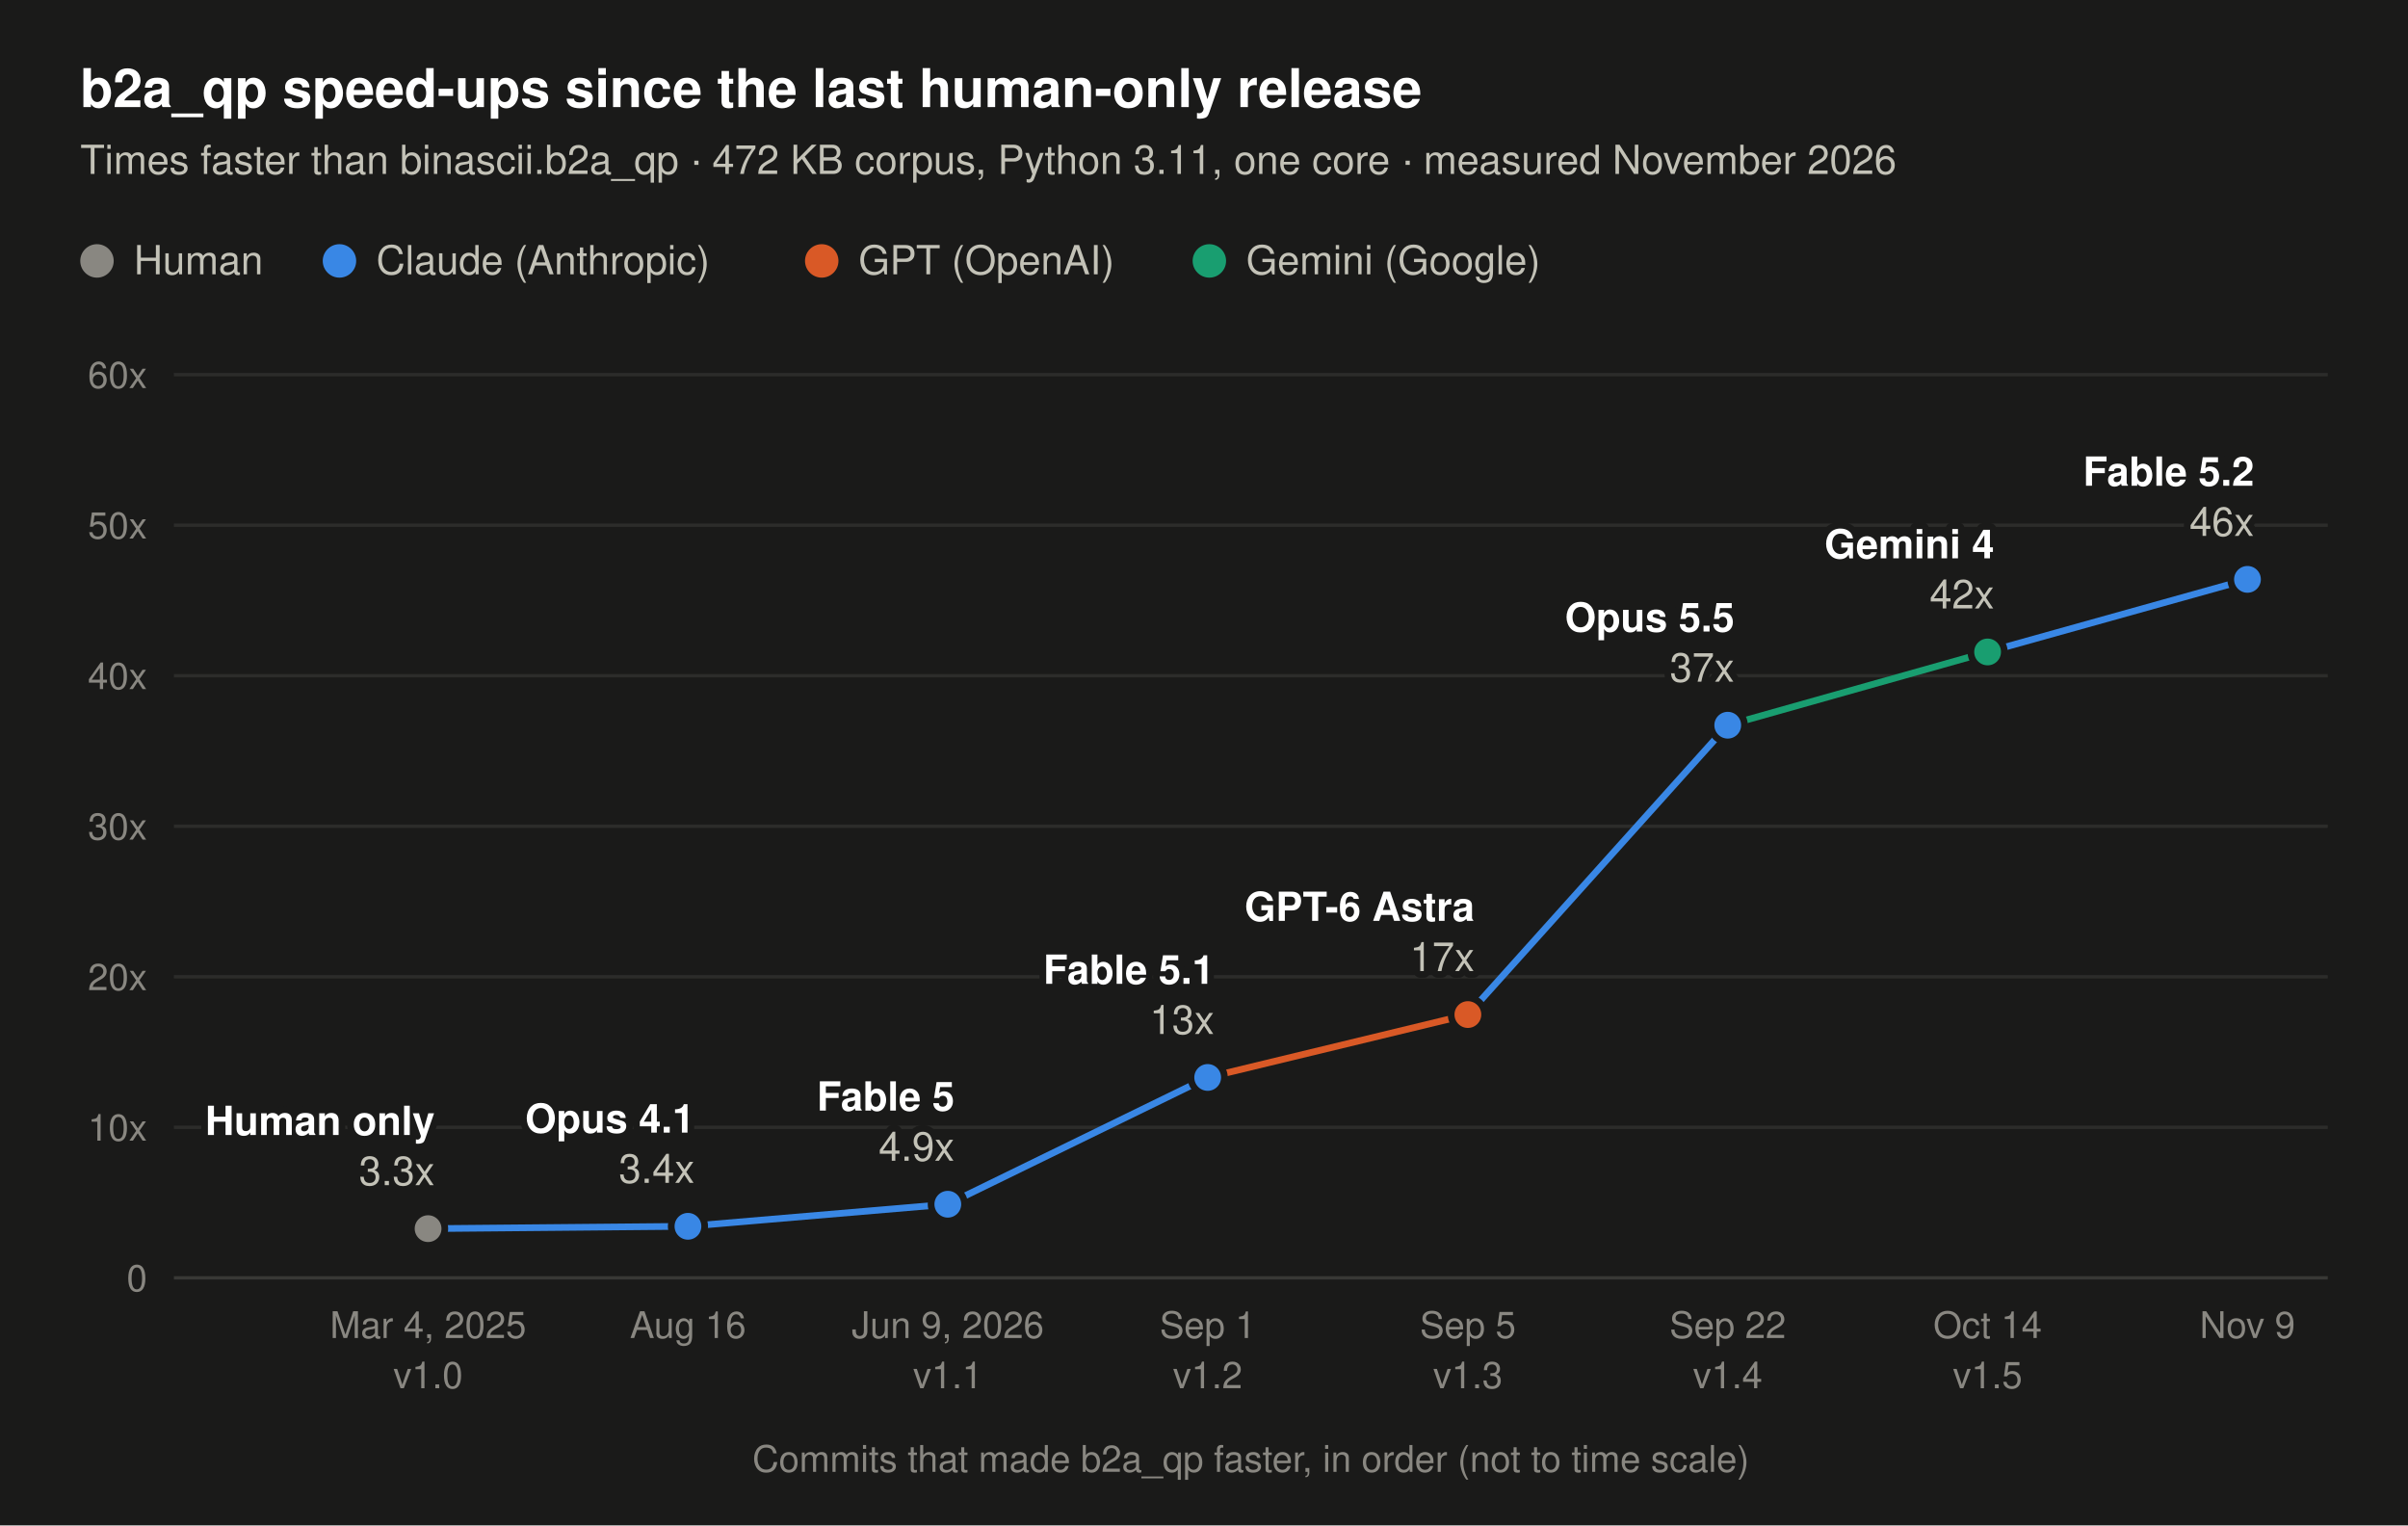
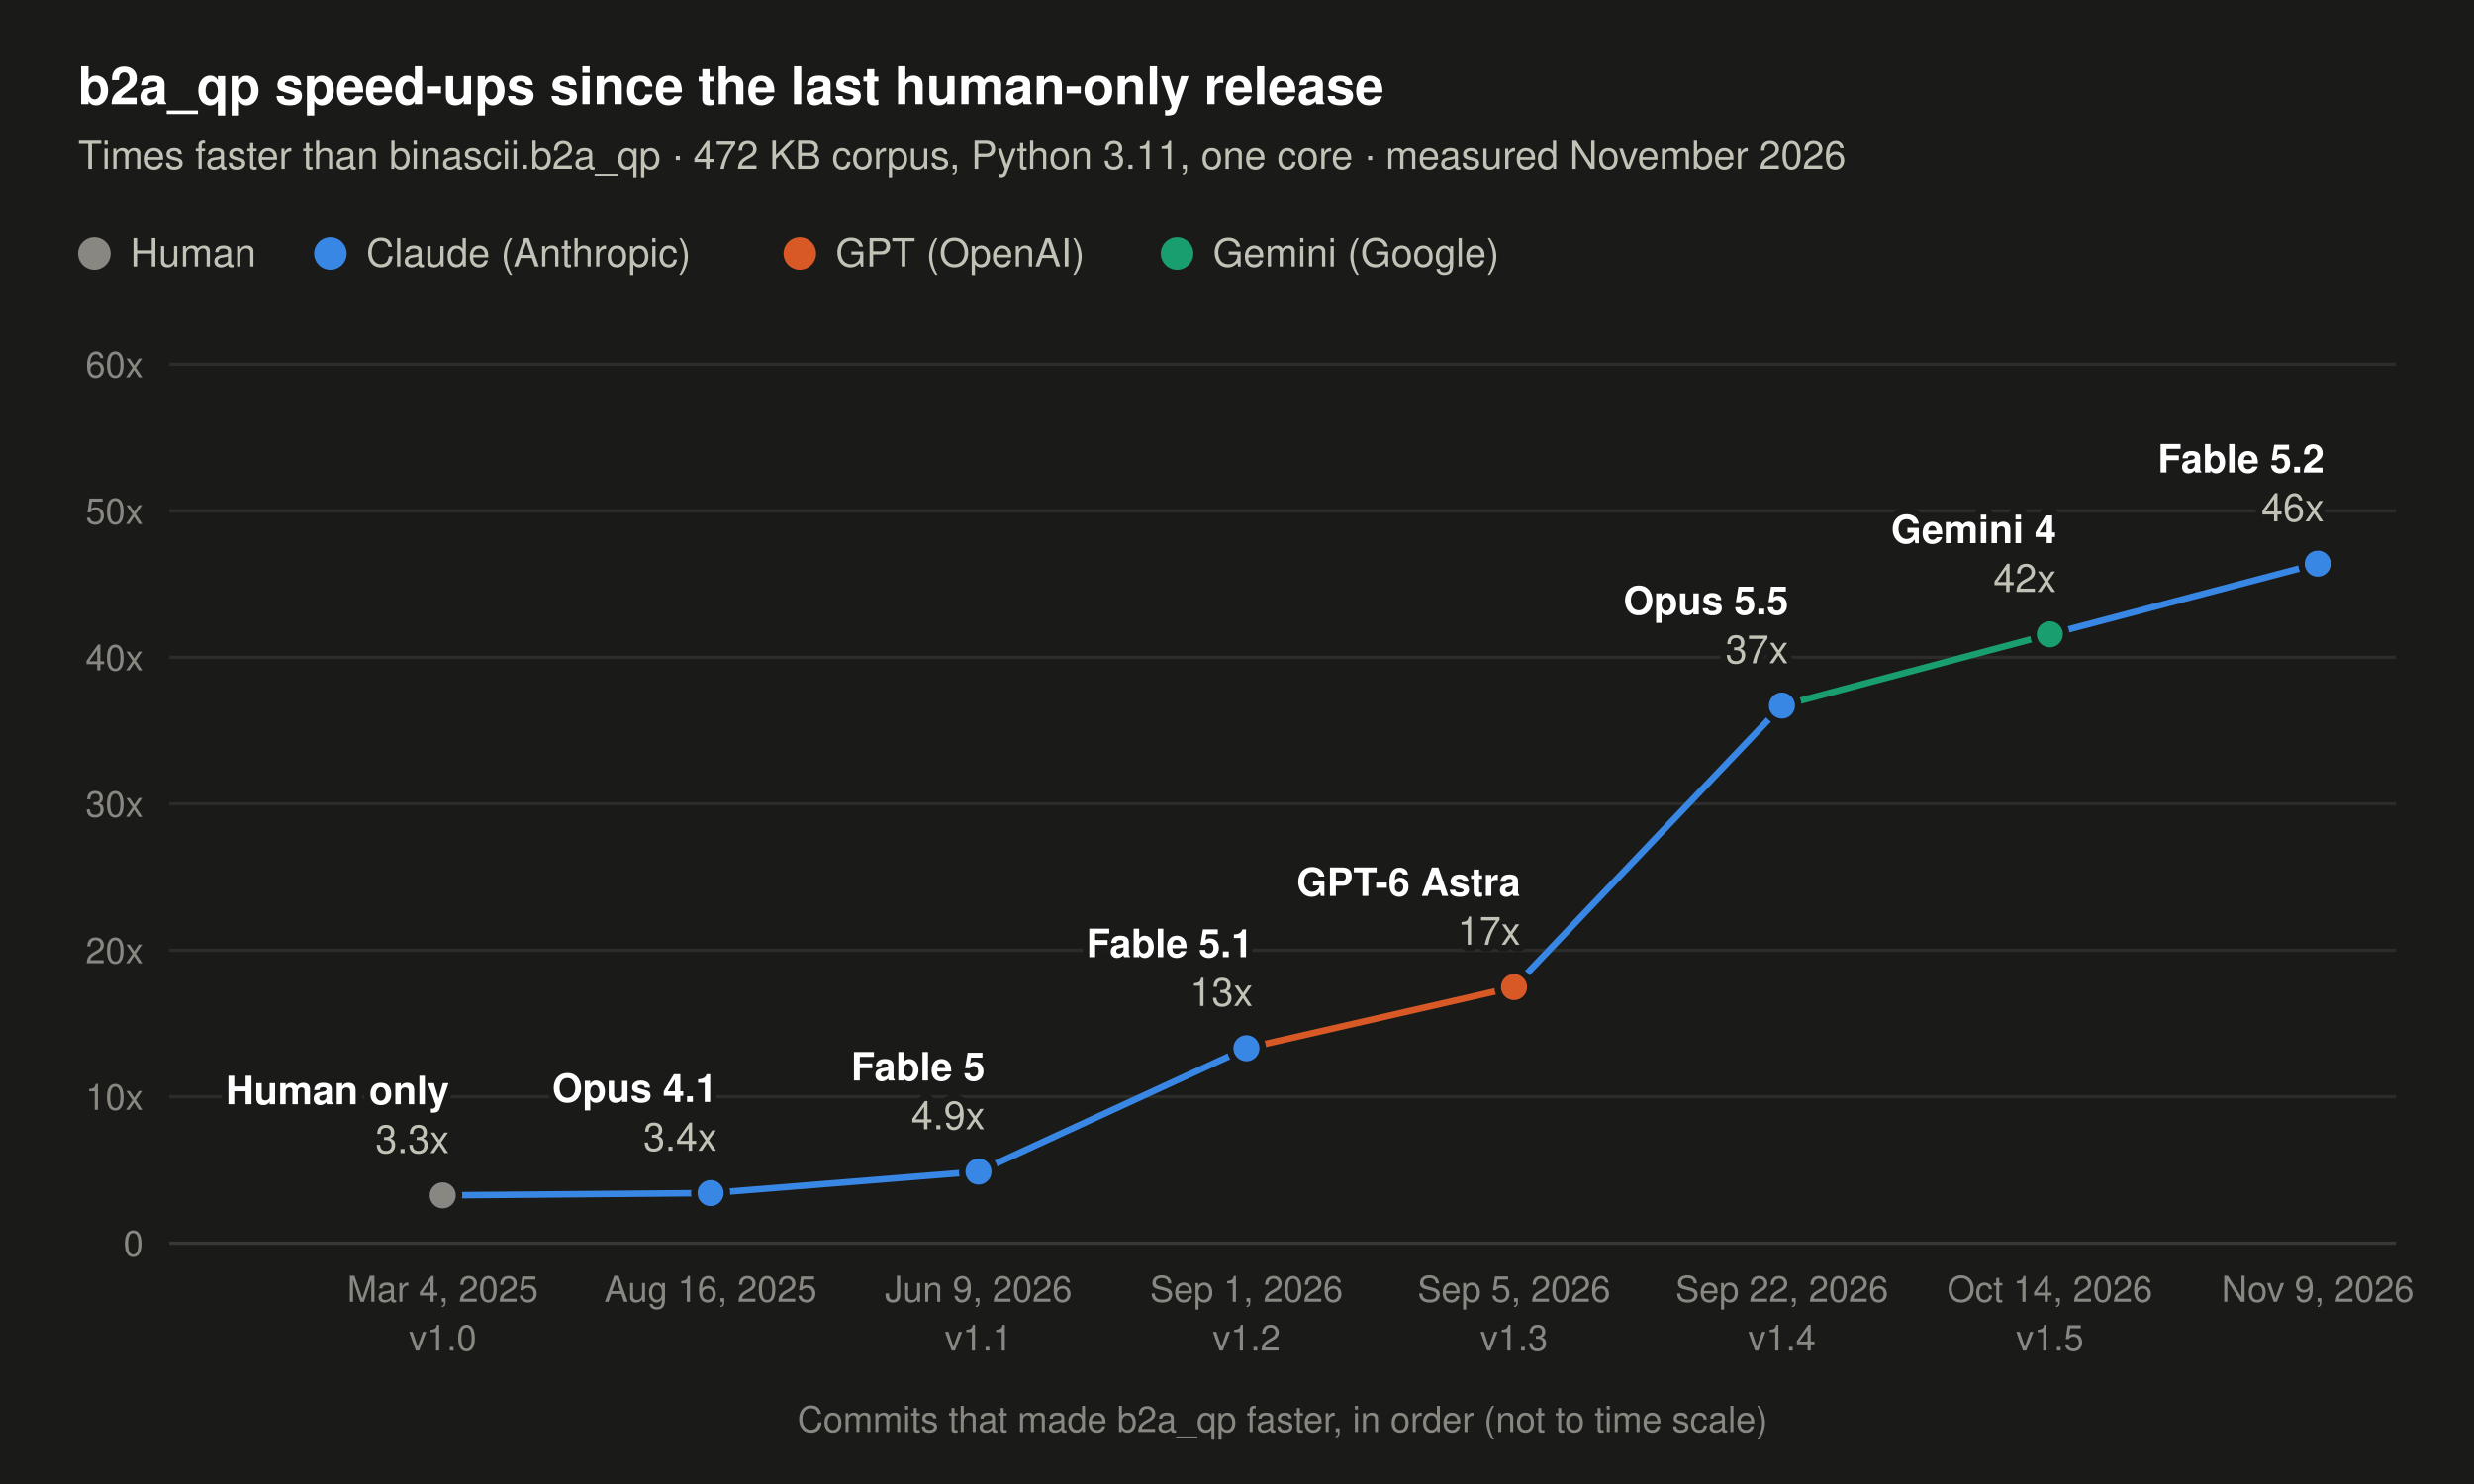
- <svg xmlns="http://www.w3.org/2000/svg" width="720" height="456" viewBox="0 0 720 456" role="img" aria-labelledby="t d">
-   <rect width="720" height="456" fill="#1a1a19" />
+ <svg xmlns="http://www.w3.org/2000/svg" width="760" height="456" viewBox="0 0 760 456" role="img" aria-labelledby="t d">
+   <rect width="760" height="456" fill="#1a1a19" />
  <g font-family="system-ui, -apple-system, &quot;Segoe UI&quot;, Helvetica, Arial, sans-serif">
    <text x="24" y="32" font-size="16" font-weight="600" fill="#ffffff">b2a_qp speed-ups since the last human-only release</text>
    <text x="24" y="52" font-size="12" fill="#c3c2b7">Times faster than binascii.b2a_qp · 472 KB corpus, Python 3.11, one core · measured November 2026</text>
    <circle cx="29.0" cy="78" r="5" fill="#898781" />
    <text x="40.0" y="82" font-size="12" fill="#c3c2b7">Human</text>
    <circle cx="101.5" cy="78" r="5" fill="#3987e5" />
    <text x="112.5" y="82" font-size="12" fill="#c3c2b7">Claude (Anthropic)</text>
    <circle cx="245.7" cy="78" r="5" fill="#d95926" />
    <text x="256.7" y="82" font-size="12" fill="#c3c2b7">GPT (OpenAI)</text>
    <circle cx="361.6" cy="78" r="5" fill="#199e70" />
    <text x="372.6" y="82" font-size="12" fill="#c3c2b7">Gemini (Google)</text>
-     <line x1="52" y1="382.0" x2="696" y2="382.0" stroke="#383835" stroke-width="1" />
+     <line x1="52" y1="382.0" x2="736" y2="382.0" stroke="#383835" stroke-width="1" />
    <text x="44" y="386.0" font-size="11" text-anchor="end" fill="#898781" style="font-variant-numeric: tabular-nums">0</text>
-     <line x1="52" y1="337.0" x2="696" y2="337.0" stroke="#2c2c2a" stroke-width="1" />
+     <line x1="52" y1="337.0" x2="736" y2="337.0" stroke="#2c2c2a" stroke-width="1" />
    <text x="44" y="341.0" font-size="11" text-anchor="end" fill="#898781" style="font-variant-numeric: tabular-nums">10x</text>
-     <line x1="52" y1="292.0" x2="696" y2="292.0" stroke="#2c2c2a" stroke-width="1" />
+     <line x1="52" y1="292.0" x2="736" y2="292.0" stroke="#2c2c2a" stroke-width="1" />
    <text x="44" y="296.0" font-size="11" text-anchor="end" fill="#898781" style="font-variant-numeric: tabular-nums">20x</text>
-     <line x1="52" y1="247.0" x2="696" y2="247.0" stroke="#2c2c2a" stroke-width="1" />
+     <line x1="52" y1="247.0" x2="736" y2="247.0" stroke="#2c2c2a" stroke-width="1" />
    <text x="44" y="251.0" font-size="11" text-anchor="end" fill="#898781" style="font-variant-numeric: tabular-nums">30x</text>
-     <line x1="52" y1="202.0" x2="696" y2="202.0" stroke="#2c2c2a" stroke-width="1" />
+     <line x1="52" y1="202.0" x2="736" y2="202.0" stroke="#2c2c2a" stroke-width="1" />
    <text x="44" y="206.0" font-size="11" text-anchor="end" fill="#898781" style="font-variant-numeric: tabular-nums">40x</text>
-     <line x1="52" y1="157.0" x2="696" y2="157.0" stroke="#2c2c2a" stroke-width="1" />
+     <line x1="52" y1="157.0" x2="736" y2="157.0" stroke="#2c2c2a" stroke-width="1" />
    <text x="44" y="161.0" font-size="11" text-anchor="end" fill="#898781" style="font-variant-numeric: tabular-nums">50x</text>
-     <line x1="52" y1="112.0" x2="696" y2="112.0" stroke="#2c2c2a" stroke-width="1" />
+     <line x1="52" y1="112.0" x2="736" y2="112.0" stroke="#2c2c2a" stroke-width="1" />
    <text x="44" y="116.0" font-size="11" text-anchor="end" fill="#898781" style="font-variant-numeric: tabular-nums">60x</text>
-     <text x="128.0" y="400" font-size="11" text-anchor="middle" fill="#898781">Mar 4, 2025</text>
-     <text x="128.0" y="415" font-size="11" text-anchor="middle" fill="#898781">v1.0</text>
-     <text x="205.7" y="400" font-size="11" text-anchor="middle" fill="#898781">Aug 16</text>
-     <text x="283.4" y="400" font-size="11" text-anchor="middle" fill="#898781">Jun 9, 2026</text>
-     <text x="283.4" y="415" font-size="11" text-anchor="middle" fill="#898781">v1.1</text>
-     <text x="361.1" y="400" font-size="11" text-anchor="middle" fill="#898781">Sep 1</text>
-     <text x="361.1" y="415" font-size="11" text-anchor="middle" fill="#898781">v1.2</text>
-     <text x="438.9" y="400" font-size="11" text-anchor="middle" fill="#898781">Sep 5</text>
-     <text x="438.9" y="415" font-size="11" text-anchor="middle" fill="#898781">v1.3</text>
-     <text x="516.6" y="400" font-size="11" text-anchor="middle" fill="#898781">Sep 22</text>
-     <text x="516.6" y="415" font-size="11" text-anchor="middle" fill="#898781">v1.4</text>
-     <text x="594.3" y="400" font-size="11" text-anchor="middle" fill="#898781">Oct 14</text>
-     <text x="594.3" y="415" font-size="11" text-anchor="middle" fill="#898781">v1.5</text>
-     <text x="672.0" y="400" font-size="11" text-anchor="middle" fill="#898781">Nov 9</text>
-     <text x="374.0" y="440" font-size="11" text-anchor="middle" fill="#898781">Commits that made b2a_qp faster, in order (not to time scale)</text>
-     <line x1="128.0" y1="367.3" x2="205.7" y2="366.6" stroke="#3987e5" stroke-width="2" stroke-linecap="round" />
-     <line x1="205.7" y1="366.6" x2="283.4" y2="360.0" stroke="#3987e5" stroke-width="2" stroke-linecap="round" />
-     <line x1="283.4" y1="360.0" x2="361.1" y2="322.1" stroke="#3987e5" stroke-width="2" stroke-linecap="round" />
-     <line x1="361.1" y1="322.1" x2="438.9" y2="303.3" stroke="#d95926" stroke-width="2" stroke-linecap="round" />
-     <line x1="438.9" y1="303.3" x2="516.6" y2="216.8" stroke="#3987e5" stroke-width="2" stroke-linecap="round" />
-     <line x1="516.6" y1="216.8" x2="594.3" y2="194.9" stroke="#199e70" stroke-width="2" stroke-linecap="round" />
-     <line x1="594.3" y1="194.9" x2="672.0" y2="173.2" stroke="#3987e5" stroke-width="2" stroke-linecap="round" />
-     <circle cx="128.0" cy="367.3" r="5" fill="#898781" stroke="#1a1a19" stroke-width="2" />
-     <circle cx="205.7" cy="366.6" r="5" fill="#3987e5" stroke="#1a1a19" stroke-width="2" />
-     <circle cx="283.4" cy="360.0" r="5" fill="#3987e5" stroke="#1a1a19" stroke-width="2" />
-     <circle cx="361.1" cy="322.1" r="5" fill="#3987e5" stroke="#1a1a19" stroke-width="2" />
-     <circle cx="438.9" cy="303.3" r="5" fill="#d95926" stroke="#1a1a19" stroke-width="2" />
-     <circle cx="516.6" cy="216.8" r="5" fill="#3987e5" stroke="#1a1a19" stroke-width="2" />
-     <circle cx="594.3" cy="194.9" r="5" fill="#199e70" stroke="#1a1a19" stroke-width="2" />
-     <circle cx="672.0" cy="173.2" r="5" fill="#3987e5" stroke="#1a1a19" stroke-width="2" />
-     <text x="130.0" y="339.3" font-size="12" font-weight="600" text-anchor="end" fill="#ffffff" stroke="#1a1a19" stroke-width="4" stroke-linejoin="round" paint-order="stroke">Human only</text>
-     <text x="130.0" y="354.3" font-size="12" text-anchor="end" fill="#c3c2b7" stroke="#1a1a19" stroke-width="4" stroke-linejoin="round" paint-order="stroke" style="font-variant-numeric: tabular-nums">3.3x</text>
-     <text x="207.7" y="338.6" font-size="12" font-weight="600" text-anchor="end" fill="#ffffff" stroke="#1a1a19" stroke-width="4" stroke-linejoin="round" paint-order="stroke">Opus 4.1</text>
-     <text x="207.7" y="353.6" font-size="12" text-anchor="end" fill="#c3c2b7" stroke="#1a1a19" stroke-width="4" stroke-linejoin="round" paint-order="stroke" style="font-variant-numeric: tabular-nums">3.4x</text>
-     <text x="285.4" y="332.0" font-size="12" font-weight="600" text-anchor="end" fill="#ffffff" stroke="#1a1a19" stroke-width="4" stroke-linejoin="round" paint-order="stroke">Fable 5</text>
-     <text x="285.4" y="347.0" font-size="12" text-anchor="end" fill="#c3c2b7" stroke="#1a1a19" stroke-width="4" stroke-linejoin="round" paint-order="stroke" style="font-variant-numeric: tabular-nums">4.9x</text>
-     <text x="363.1" y="294.1" font-size="12" font-weight="600" text-anchor="end" fill="#ffffff" stroke="#1a1a19" stroke-width="4" stroke-linejoin="round" paint-order="stroke">Fable 5.1</text>
-     <text x="363.1" y="309.1" font-size="12" text-anchor="end" fill="#c3c2b7" stroke="#1a1a19" stroke-width="4" stroke-linejoin="round" paint-order="stroke" style="font-variant-numeric: tabular-nums">13x</text>
-     <text x="440.9" y="275.3" font-size="12" font-weight="600" text-anchor="end" fill="#ffffff" stroke="#1a1a19" stroke-width="4" stroke-linejoin="round" paint-order="stroke">GPT-6 Astra</text>
-     <text x="440.9" y="290.3" font-size="12" text-anchor="end" fill="#c3c2b7" stroke="#1a1a19" stroke-width="4" stroke-linejoin="round" paint-order="stroke" style="font-variant-numeric: tabular-nums">17x</text>
-     <text x="518.6" y="188.8" font-size="12" font-weight="600" text-anchor="end" fill="#ffffff" stroke="#1a1a19" stroke-width="4" stroke-linejoin="round" paint-order="stroke">Opus 5.5</text>
-     <text x="518.6" y="203.8" font-size="12" text-anchor="end" fill="#c3c2b7" stroke="#1a1a19" stroke-width="4" stroke-linejoin="round" paint-order="stroke" style="font-variant-numeric: tabular-nums">37x</text>
-     <text x="596.3" y="166.9" font-size="12" font-weight="600" text-anchor="end" fill="#ffffff" stroke="#1a1a19" stroke-width="4" stroke-linejoin="round" paint-order="stroke">Gemini 4</text>
-     <text x="596.3" y="181.9" font-size="12" text-anchor="end" fill="#c3c2b7" stroke="#1a1a19" stroke-width="4" stroke-linejoin="round" paint-order="stroke" style="font-variant-numeric: tabular-nums">42x</text>
-     <text x="674.0" y="145.2" font-size="12" font-weight="600" text-anchor="end" fill="#ffffff" stroke="#1a1a19" stroke-width="4" stroke-linejoin="round" paint-order="stroke">Fable 5.2</text>
-     <text x="674.0" y="160.2" font-size="12" text-anchor="end" fill="#c3c2b7" stroke="#1a1a19" stroke-width="4" stroke-linejoin="round" paint-order="stroke" style="font-variant-numeric: tabular-nums">46x</text>
+     <text x="136.0" y="400" font-size="11" text-anchor="middle" fill="#898781">Mar 4, 2025</text>
+     <text x="136.0" y="415" font-size="11" text-anchor="middle" fill="#898781">v1.0</text>
+     <text x="218.3" y="400" font-size="11" text-anchor="middle" fill="#898781">Aug 16, 2025</text>
+     <text x="300.6" y="400" font-size="11" text-anchor="middle" fill="#898781">Jun 9, 2026</text>
+     <text x="300.6" y="415" font-size="11" text-anchor="middle" fill="#898781">v1.1</text>
+     <text x="382.9" y="400" font-size="11" text-anchor="middle" fill="#898781">Sep 1, 2026</text>
+     <text x="382.9" y="415" font-size="11" text-anchor="middle" fill="#898781">v1.2</text>
+     <text x="465.1" y="400" font-size="11" text-anchor="middle" fill="#898781">Sep 5, 2026</text>
+     <text x="465.1" y="415" font-size="11" text-anchor="middle" fill="#898781">v1.3</text>
+     <text x="547.4" y="400" font-size="11" text-anchor="middle" fill="#898781">Sep 22, 2026</text>
+     <text x="547.4" y="415" font-size="11" text-anchor="middle" fill="#898781">v1.4</text>
+     <text x="629.7" y="400" font-size="11" text-anchor="middle" fill="#898781">Oct 14, 2026</text>
+     <text x="629.7" y="415" font-size="11" text-anchor="middle" fill="#898781">v1.5</text>
+     <text x="712.0" y="400" font-size="11" text-anchor="middle" fill="#898781">Nov 9, 2026</text>
+     <text x="394.0" y="440" font-size="11" text-anchor="middle" fill="#898781">Commits that made b2a_qp faster, in order (not to time scale)</text>
+     <line x1="136.0" y1="367.3" x2="218.3" y2="366.6" stroke="#3987e5" stroke-width="2" stroke-linecap="round" />
+     <line x1="218.3" y1="366.6" x2="300.6" y2="360.0" stroke="#3987e5" stroke-width="2" stroke-linecap="round" />
+     <line x1="300.6" y1="360.0" x2="382.9" y2="322.1" stroke="#3987e5" stroke-width="2" stroke-linecap="round" />
+     <line x1="382.9" y1="322.1" x2="465.1" y2="303.3" stroke="#d95926" stroke-width="2" stroke-linecap="round" />
+     <line x1="465.1" y1="303.3" x2="547.4" y2="216.8" stroke="#3987e5" stroke-width="2" stroke-linecap="round" />
+     <line x1="547.4" y1="216.8" x2="629.7" y2="194.9" stroke="#199e70" stroke-width="2" stroke-linecap="round" />
+     <line x1="629.7" y1="194.9" x2="712.0" y2="173.2" stroke="#3987e5" stroke-width="2" stroke-linecap="round" />
+     <circle cx="136.0" cy="367.3" r="5" fill="#898781" stroke="#1a1a19" stroke-width="2" />
+     <circle cx="218.3" cy="366.6" r="5" fill="#3987e5" stroke="#1a1a19" stroke-width="2" />
+     <circle cx="300.6" cy="360.0" r="5" fill="#3987e5" stroke="#1a1a19" stroke-width="2" />
+     <circle cx="382.9" cy="322.1" r="5" fill="#3987e5" stroke="#1a1a19" stroke-width="2" />
+     <circle cx="465.1" cy="303.3" r="5" fill="#d95926" stroke="#1a1a19" stroke-width="2" />
+     <circle cx="547.4" cy="216.8" r="5" fill="#3987e5" stroke="#1a1a19" stroke-width="2" />
+     <circle cx="629.7" cy="194.9" r="5" fill="#199e70" stroke="#1a1a19" stroke-width="2" />
+     <circle cx="712.0" cy="173.2" r="5" fill="#3987e5" stroke="#1a1a19" stroke-width="2" />
+     <text x="138.0" y="339.3" font-size="12" font-weight="600" text-anchor="end" fill="#ffffff" stroke="#1a1a19" stroke-width="4" stroke-linejoin="round" paint-order="stroke">Human only</text>
+     <text x="138.0" y="354.3" font-size="12" text-anchor="end" fill="#c3c2b7" stroke="#1a1a19" stroke-width="4" stroke-linejoin="round" paint-order="stroke" style="font-variant-numeric: tabular-nums">3.3x</text>
+     <text x="220.3" y="338.6" font-size="12" font-weight="600" text-anchor="end" fill="#ffffff" stroke="#1a1a19" stroke-width="4" stroke-linejoin="round" paint-order="stroke">Opus 4.1</text>
+     <text x="220.3" y="353.6" font-size="12" text-anchor="end" fill="#c3c2b7" stroke="#1a1a19" stroke-width="4" stroke-linejoin="round" paint-order="stroke" style="font-variant-numeric: tabular-nums">3.4x</text>
+     <text x="302.6" y="332.0" font-size="12" font-weight="600" text-anchor="end" fill="#ffffff" stroke="#1a1a19" stroke-width="4" stroke-linejoin="round" paint-order="stroke">Fable 5</text>
+     <text x="302.6" y="347.0" font-size="12" text-anchor="end" fill="#c3c2b7" stroke="#1a1a19" stroke-width="4" stroke-linejoin="round" paint-order="stroke" style="font-variant-numeric: tabular-nums">4.9x</text>
+     <text x="384.9" y="294.1" font-size="12" font-weight="600" text-anchor="end" fill="#ffffff" stroke="#1a1a19" stroke-width="4" stroke-linejoin="round" paint-order="stroke">Fable 5.1</text>
+     <text x="384.9" y="309.1" font-size="12" text-anchor="end" fill="#c3c2b7" stroke="#1a1a19" stroke-width="4" stroke-linejoin="round" paint-order="stroke" style="font-variant-numeric: tabular-nums">13x</text>
+     <text x="467.1" y="275.3" font-size="12" font-weight="600" text-anchor="end" fill="#ffffff" stroke="#1a1a19" stroke-width="4" stroke-linejoin="round" paint-order="stroke">GPT-6 Astra</text>
+     <text x="467.1" y="290.3" font-size="12" text-anchor="end" fill="#c3c2b7" stroke="#1a1a19" stroke-width="4" stroke-linejoin="round" paint-order="stroke" style="font-variant-numeric: tabular-nums">17x</text>
+     <text x="549.4" y="188.8" font-size="12" font-weight="600" text-anchor="end" fill="#ffffff" stroke="#1a1a19" stroke-width="4" stroke-linejoin="round" paint-order="stroke">Opus 5.5</text>
+     <text x="549.4" y="203.8" font-size="12" text-anchor="end" fill="#c3c2b7" stroke="#1a1a19" stroke-width="4" stroke-linejoin="round" paint-order="stroke" style="font-variant-numeric: tabular-nums">37x</text>
+     <text x="631.7" y="166.9" font-size="12" font-weight="600" text-anchor="end" fill="#ffffff" stroke="#1a1a19" stroke-width="4" stroke-linejoin="round" paint-order="stroke">Gemini 4</text>
+     <text x="631.7" y="181.9" font-size="12" text-anchor="end" fill="#c3c2b7" stroke="#1a1a19" stroke-width="4" stroke-linejoin="round" paint-order="stroke" style="font-variant-numeric: tabular-nums">42x</text>
+     <text x="714.0" y="145.2" font-size="12" font-weight="600" text-anchor="end" fill="#ffffff" stroke="#1a1a19" stroke-width="4" stroke-linejoin="round" paint-order="stroke">Fable 5.2</text>
+     <text x="714.0" y="160.2" font-size="12" text-anchor="end" fill="#c3c2b7" stroke="#1a1a19" stroke-width="4" stroke-linejoin="round" paint-order="stroke" style="font-variant-numeric: tabular-nums">46x</text>
  </g>
</svg>
